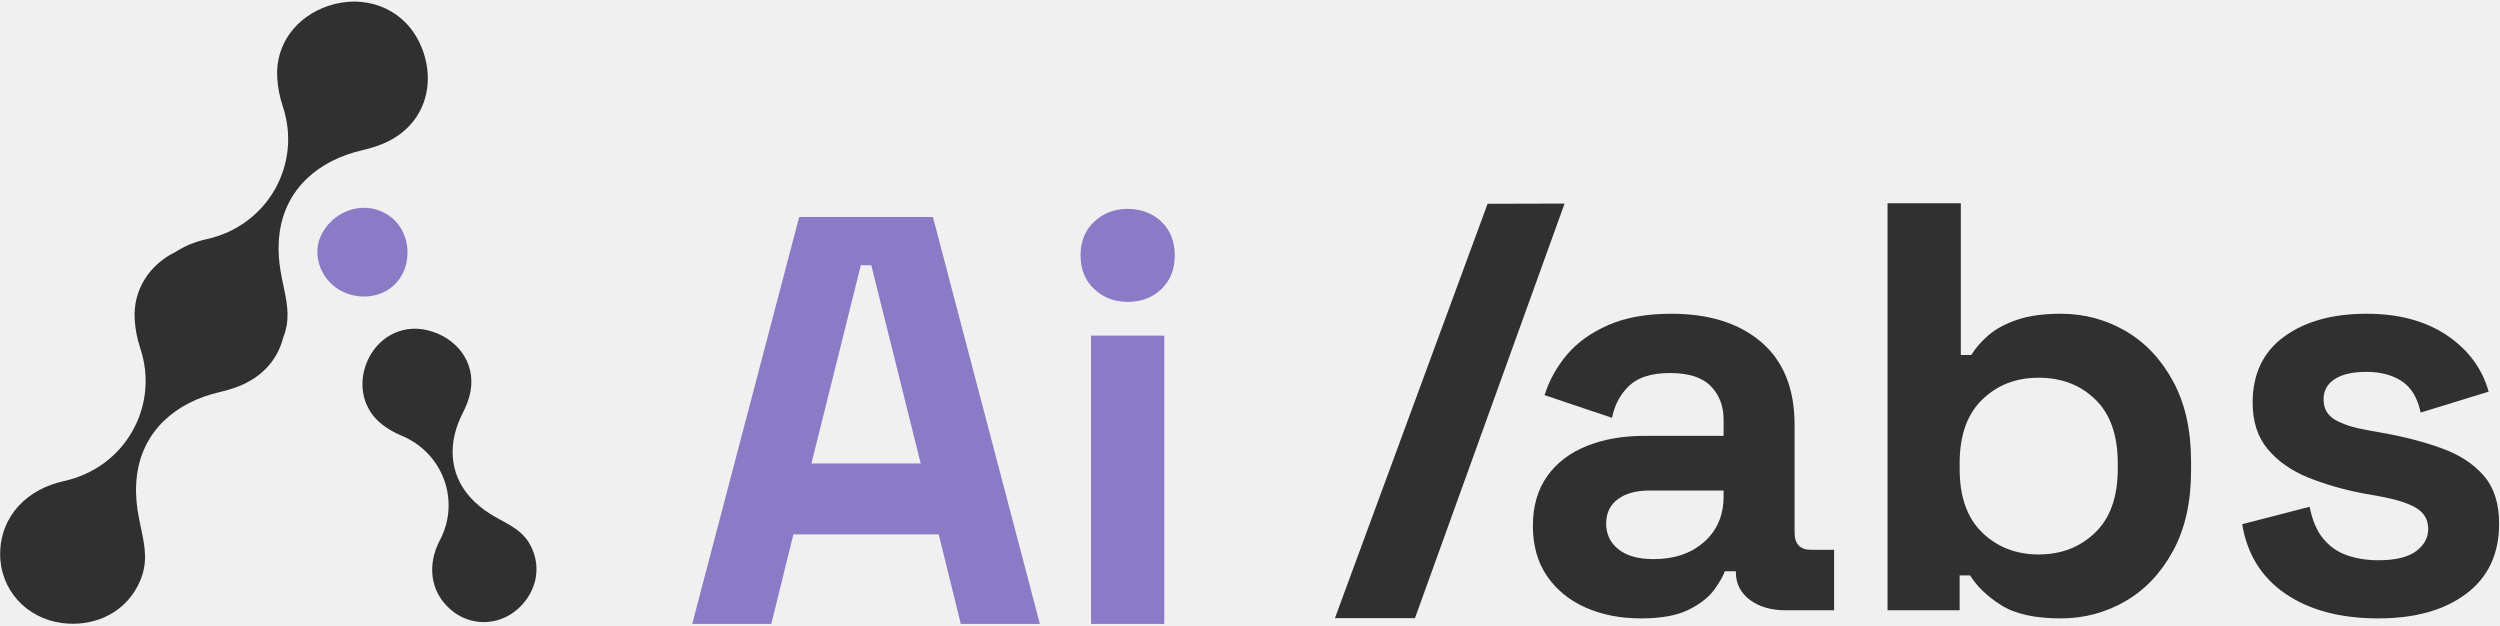
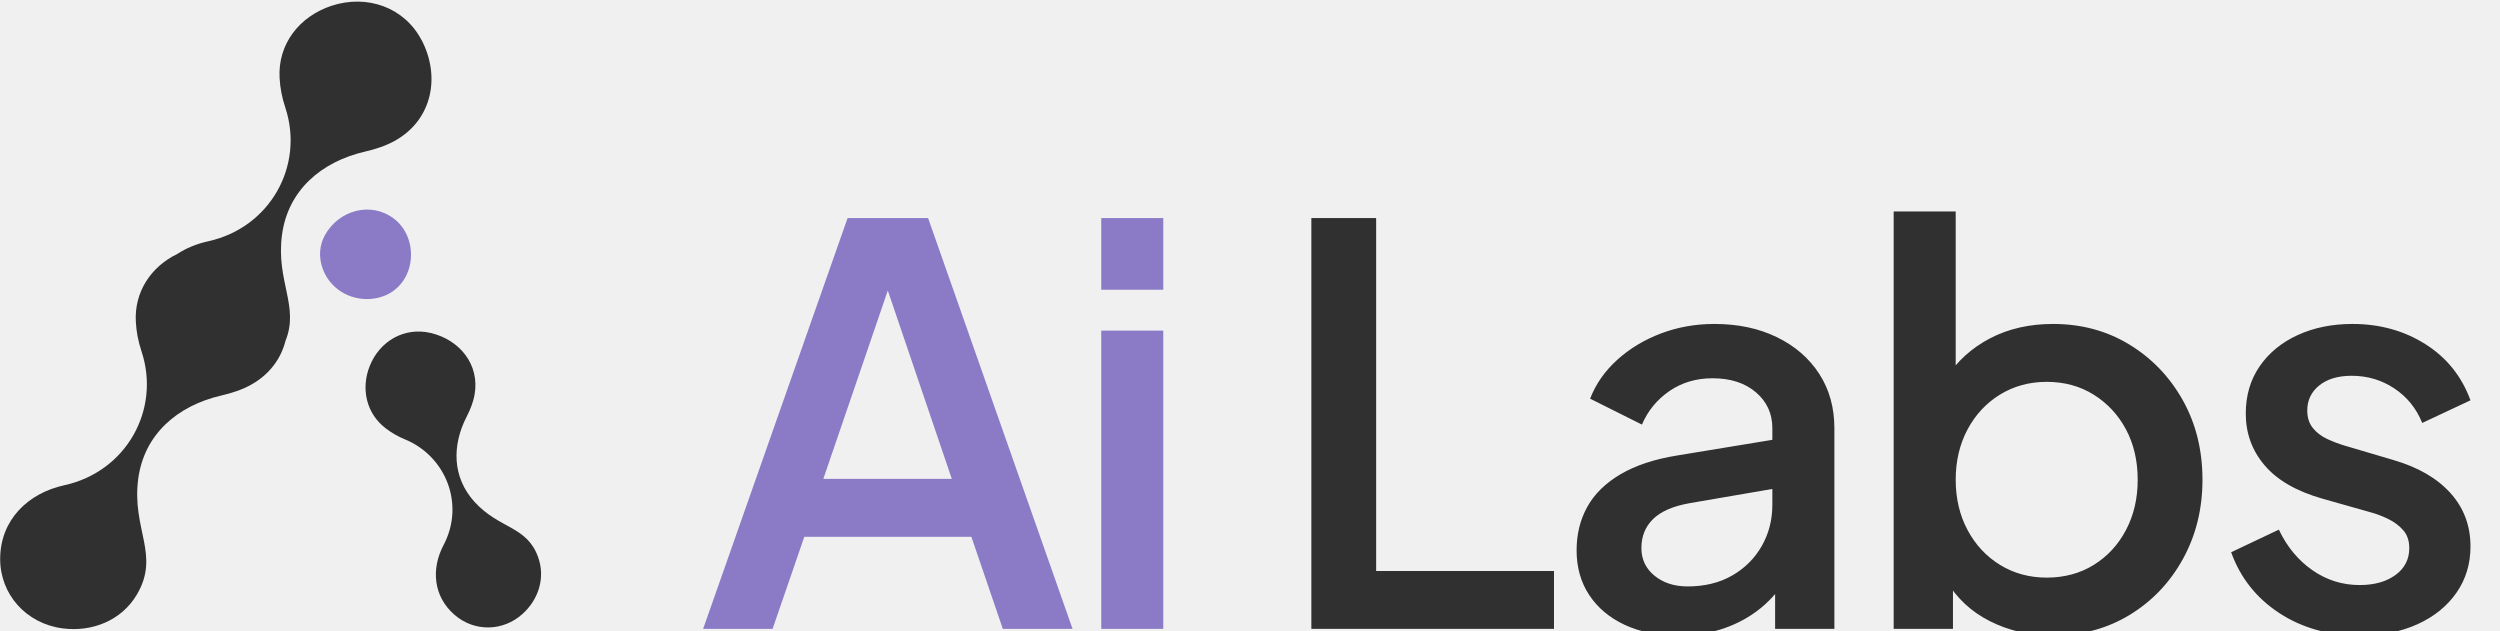
- <svg xmlns="http://www.w3.org/2000/svg" width="1295" height="324" viewBox="0 0 1295 324" fill="none">
-   <g clip-path="url(#clip0_365_53)">
-     <mask id="mask0_365_53" style="mask-type:luminance" maskUnits="userSpaceOnUse" x="0" y="0" width="1295" height="324">
-       <path d="M1295 0H0V324H1295V0Z" fill="white" />
-     </mask>
-     <g mask="url(#mask0_365_53)">
-       <path d="M216.457 20.49C207.557 3.6 188.367 -2.96 170.317 2.96C153.777 8.39 142.607 22.63 143.597 40.08C143.887 45.2 144.817 50.07 146.517 55.19C156.437 85.08 138.717 116.95 106.917 123.92C101.047 125.21 95.637 127.43 90.977 130.47C77.527 137.01 68.887 149.93 69.767 165.36C70.057 170.48 70.987 175.35 72.687 180.47C82.607 210.36 64.887 242.23 33.087 249.2C14.297 253.31 0.257 267.01 0.087 286.79C-0.073 305.18 13.407 320.31 32.197 322.74C47.407 324.71 62.467 318.63 70.297 305.37C82.377 284.91 67.597 271.91 70.977 246.04C73.997 222.95 91.277 208.34 113.527 203.17C119.097 201.88 124.407 200.19 129.397 197.34C138.657 192.05 144.347 184.05 146.617 175.09C153.847 157.36 141.717 144.46 144.817 120.76C147.837 97.67 165.117 83.06 187.367 77.89C192.937 76.6 198.247 74.91 203.237 72.06C222.197 61.22 226.247 39 216.487 20.49H216.457Z" fill="#303030" />
-       <path d="M243.691 257.73C256.531 271.86 270.641 269.96 276.421 286.27C280.171 296.84 276.551 307.95 268.381 315.31C258.291 324.41 243.581 324.58 233.421 315.76C222.481 306.27 221.381 292.11 227.831 279.9C238.751 259.24 229.231 234.43 207.971 225.65C204.331 224.15 201.181 222.34 198.191 220.07C188.011 212.33 185.271 199.47 189.941 187.86C195.041 175.2 207.621 167.84 221.171 171C236.021 174.47 246.521 187.22 243.731 202.72C243.001 206.79 241.471 210.49 239.601 214.15C232.131 228.75 232.231 245.11 243.691 257.73Z" fill="#303030" />
-       <path d="M190.517 153.52C179.377 154.37 169.257 148.08 165.627 137.73C163.617 131.99 164.007 125.92 166.937 120.67C174.037 107.96 190.387 103.35 202.207 112.22C208.597 117.02 211.727 125.02 210.977 133.2C209.957 144.23 201.947 152.64 190.517 153.51V153.52Z" fill="#8B7BC7" />
-       <path d="M358.57 323.21L413.98 112.4H483.25L538.66 323.21H497.7L486.26 276.83H410.97L399.53 323.21H358.57ZM420.31 240.09H476.93L451.33 137.4H445.91L420.31 240.09Z" fill="#8B7BC7" />
-       <path d="M584.127 156.37C577.297 156.37 571.527 154.16 566.807 149.75C562.087 145.34 559.727 139.51 559.727 132.28C559.727 125.05 562.087 119.23 566.807 114.81C571.517 110.4 577.297 108.19 584.127 108.19C590.957 108.19 596.977 110.4 601.597 114.81C606.217 119.23 608.528 125.05 608.528 132.28C608.528 139.51 606.217 145.33 601.597 149.75C596.977 154.17 591.157 156.37 584.127 156.37ZM565.157 323.21V173.84H603.107V323.21H565.157Z" fill="#8B7BC7" />
-       <path d="M706.555 309.69L777.905 116.04L795.485 115.99L725.585 309.69H706.555Z" fill="#303030" stroke="#303030" stroke-width="21" stroke-miterlimit="10" />
-       <path d="M850.059 320.33C839.419 320.33 829.879 318.47 821.449 314.76C813.019 311.05 806.339 305.63 801.419 298.5C796.499 291.38 794.039 282.69 794.039 272.45C794.039 262.21 796.499 253.63 801.419 246.7C806.339 239.77 813.159 234.55 821.899 231.04C830.629 227.53 840.619 225.77 851.859 225.77H892.819V217.34C892.819 210.31 890.609 204.54 886.199 200.02C881.779 195.5 874.749 193.24 865.119 193.24C855.489 193.24 848.659 195.4 844.039 199.71C839.419 204.03 836.409 209.6 835.009 216.42L800.079 204.68C802.489 197.05 806.349 190.07 811.679 183.75C816.999 177.43 824.129 172.31 833.059 168.39C841.989 164.48 852.879 162.52 865.739 162.52C885.409 162.52 900.969 167.44 912.419 177.28C923.869 187.12 929.589 201.37 929.589 220.04V275.75C929.589 281.77 932.399 284.79 938.019 284.79H950.059V316.11H924.759C917.329 316.11 911.209 314.3 906.389 310.69C901.569 307.08 899.159 302.26 899.159 296.23V295.93H893.439C892.629 298.34 890.829 301.5 888.019 305.42C885.209 309.33 880.789 312.8 874.769 315.81C868.749 318.82 860.509 320.33 850.079 320.33H850.059ZM856.679 289.61C867.319 289.61 875.999 286.65 882.729 280.73C889.449 274.81 892.819 266.93 892.819 257.09V254.08H854.569C847.539 254.08 842.019 255.59 838.009 258.6C833.989 261.61 831.989 265.83 831.989 271.25C831.989 276.67 834.099 281.09 838.309 284.5C842.529 287.92 848.649 289.62 856.679 289.62V289.61Z" fill="#303030" />
-       <path d="M1067.49 320.33C1054.04 320.33 1043.7 318.02 1036.47 313.4C1029.24 308.78 1023.92 303.66 1020.51 298.04H1015.09V316.11H977.75V105.3H1015.7V183.9H1021.12C1023.33 180.29 1026.29 176.87 1030 173.66C1033.71 170.45 1038.63 167.79 1044.76 165.68C1050.88 163.57 1058.46 162.52 1067.5 162.52C1079.55 162.52 1090.69 165.48 1100.93 171.4C1111.17 177.32 1119.4 186.01 1125.63 197.45C1131.85 208.89 1134.97 222.75 1134.97 239.01V243.83C1134.97 260.09 1131.85 273.95 1125.63 285.39C1119.4 296.83 1111.17 305.52 1100.93 311.44C1090.69 317.36 1079.55 320.32 1067.5 320.32L1067.49 320.33ZM1056.05 287.21C1067.69 287.21 1077.43 283.44 1085.26 275.92C1093.09 268.39 1097 257.4 1097 242.94V239.93C1097 225.48 1093.13 214.48 1085.41 206.95C1077.68 199.42 1067.89 195.66 1056.05 195.66C1044.21 195.66 1034.67 199.42 1026.84 206.95C1019.01 214.48 1015.1 225.47 1015.1 239.93V242.94C1015.1 257.4 1019.01 268.39 1026.84 275.92C1034.67 283.45 1044.41 287.21 1056.05 287.21Z" fill="#303030" />
-       <path d="M1231.92 320.33C1212.44 320.33 1196.48 316.11 1184.04 307.68C1171.59 299.25 1164.06 287.2 1161.45 271.54L1196.38 262.51C1197.78 269.54 1200.15 275.06 1203.46 279.07C1206.77 283.09 1210.89 285.95 1215.81 287.65C1220.73 289.36 1226.1 290.21 1231.92 290.21C1240.75 290.21 1247.28 288.66 1251.49 285.54C1255.71 282.43 1257.81 278.57 1257.81 273.94C1257.81 269.31 1255.8 265.76 1251.79 263.25C1247.77 260.74 1241.35 258.69 1232.52 257.08L1224.09 255.57C1213.65 253.57 1204.11 250.8 1195.48 247.29C1186.85 243.78 1179.92 238.91 1174.7 232.68C1169.48 226.46 1166.87 218.43 1166.87 208.59C1166.87 193.74 1172.29 182.34 1183.13 174.41C1193.97 166.48 1208.22 162.52 1225.89 162.52C1242.55 162.52 1256.41 166.24 1267.45 173.66C1278.49 181.09 1285.72 190.83 1289.13 202.87L1253.9 213.71C1252.29 206.08 1249.03 200.66 1244.11 197.45C1239.19 194.24 1233.12 192.63 1225.89 192.63C1218.66 192.63 1213.14 193.89 1209.33 196.4C1205.51 198.91 1203.61 202.38 1203.61 206.79C1203.61 211.61 1205.61 215.18 1209.63 217.48C1213.64 219.79 1219.06 221.55 1225.89 222.75L1234.32 224.26C1245.56 226.27 1255.75 228.93 1264.89 232.24C1274.02 235.55 1281.25 240.27 1286.57 246.39C1291.89 252.52 1294.55 260.8 1294.55 271.24C1294.55 286.9 1288.88 299 1277.54 307.53C1266.19 316.07 1250.99 320.33 1231.91 320.33H1231.92Z" fill="#303030" />
-     </g>
-   </g>
-   <defs>
-     <clipPath id="clip0_365_53">
-       <rect width="1295" height="324" fill="white" />
-     </clipPath>
-   </defs>
+ <svg xmlns="http://www.w3.org/2000/svg" width="1284" height="324" viewBox="0 0 1284 324" fill="none">
+   <path d="M216.457 20.49C207.557 3.6 188.367 -2.96 170.317 2.96C153.777 8.39 142.607 22.63 143.597 40.08C143.887 45.2 144.817 50.07 146.517 55.19C156.437 85.08 138.717 116.95 106.917 123.92C101.047 125.21 95.637 127.43 90.977 130.47C77.527 137.01 68.887 149.93 69.767 165.36C70.057 170.48 70.987 175.35 72.687 180.47C82.607 210.36 64.887 242.23 33.087 249.2C14.297 253.31 0.257 267.01 0.087 286.79C-0.073 305.18 13.407 320.31 32.197 322.74C47.407 324.71 62.467 318.63 70.297 305.37C82.377 284.91 67.597 271.91 70.977 246.04C73.997 222.95 91.277 208.34 113.527 203.17C119.097 201.88 124.407 200.19 129.397 197.34C138.657 192.05 144.347 184.05 146.617 175.09C153.847 157.36 141.717 144.46 144.817 120.76C147.837 97.67 165.117 83.06 187.367 77.89C192.937 76.6 198.247 74.91 203.237 72.06C222.197 61.22 226.247 39 216.487 20.49H216.457Z" fill="#303030" />
+   <path d="M243.691 257.73C256.531 271.86 270.641 269.96 276.421 286.27C280.171 296.84 276.551 307.95 268.381 315.31C258.291 324.41 243.581 324.58 233.421 315.76C222.481 306.27 221.381 292.11 227.831 279.9C238.751 259.24 229.231 234.43 207.971 225.65C204.331 224.15 201.181 222.34 198.191 220.07C188.011 212.33 185.271 199.47 189.941 187.86C195.041 175.2 207.621 167.84 221.171 171C236.021 174.47 246.521 187.22 243.731 202.72C243.001 206.79 241.471 210.49 239.601 214.15C232.131 228.75 232.231 245.11 243.691 257.73Z" fill="#303030" />
+   <path d="M190.517 153.52C179.377 154.37 169.257 148.08 165.627 137.73C163.617 131.99 164.007 125.92 166.937 120.67C174.037 107.96 190.387 103.35 202.207 112.22C208.597 117.02 211.727 125.02 210.977 133.2C209.957 144.23 201.947 152.64 190.517 153.51V153.52Z" fill="#8B7BC7" />
+   <path d="M361.12 323 435.32 112H476.67L550.87 323H515.05L498.9 275.7H413.09L396.8 323ZM422.86 245.96H488.85L451.32 135.51H460.67ZM565.6 323V169.78H597.46V323ZM565.6 148.82V112H597.46V148.82Z" fill="#8B7BC7" />
+   <path d="M673.51 323V112H706.79V293.26H798.13V323ZM861.85 326.4Q846.27 326.4 834.52 320.95Q822.77 315.49 816.25 305.65Q809.74 295.81 809.74 282.64Q809.74 270.18 815.26 260.27Q820.78 250.35 832.33 243.56Q843.87 236.76 861.43 233.93L914.81 225.15V250.35L867.8 258.43Q855.05 260.69 849.04 266.57Q843.02 272.44 843.02 281.51Q843.02 290.15 849.74 295.67Q856.47 301.19 866.81 301.19Q879.84 301.19 889.61 295.6Q899.38 290 904.83 280.45Q910.28 270.89 910.28 259.28V219.91Q910.28 208.72 901.86 201.5Q893.43 194.28 879.55 194.28Q866.95 194.28 857.39 200.86Q847.83 207.45 843.3 218.07L816.68 204.76Q821.07 193.43 830.63 184.79Q840.18 176.15 853.07 171.26Q865.96 166.38 880.54 166.38Q898.67 166.38 912.62 173.18Q926.57 179.97 934.36 192.01Q942.14 204.05 942.14 219.91V323H911.7V295.39L918.07 296.09Q912.69 305.44 904.41 312.24Q896.12 319.03 885.43 322.72Q874.74 326.4 861.85 326.4ZM1054.3 326.4Q1036.6 326.4 1022.01 319.03Q1007.43 311.67 999.36 297.79L1003.04 291.85V323H972.59V108.6H1004.45V201.5L999.5 194.28Q1007.85 181.25 1022.01 173.81Q1036.17 166.38 1054.44 166.38Q1076.25 166.38 1093.6 176.93Q1110.94 187.48 1121.07 205.53Q1131.19 223.59 1131.19 246.39Q1131.19 268.9 1121.14 287.1Q1111.09 305.3 1093.74 315.85Q1076.39 326.4 1054.3 326.4ZM1051.18 296.66Q1064.78 296.66 1075.33 290.15Q1085.88 283.63 1091.9 272.23Q1097.92 260.83 1097.92 246.39Q1097.92 231.8 1091.9 220.54Q1085.88 209.29 1075.33 202.7Q1064.78 196.12 1051.18 196.12Q1037.87 196.12 1027.25 202.63Q1016.63 209.14 1010.54 220.54Q1004.45 231.94 1004.45 246.39Q1004.45 260.83 1010.54 272.23Q1016.63 283.63 1027.25 290.15Q1037.87 296.66 1051.18 296.66ZM1211.91 326.4Q1188.26 326.4 1170.63 314.86Q1153 303.32 1145.92 283.63L1170.42 272.02Q1176.65 285.19 1187.63 292.84Q1198.6 300.48 1211.91 300.48Q1223.24 300.48 1230.32 295.32Q1237.4 290.15 1237.4 281.51Q1237.4 275.84 1234.29 272.3Q1231.17 268.76 1226.5 266.5Q1221.83 264.23 1217.01 262.96L1192.94 256.16Q1172.97 250.5 1163.2 239.1Q1153.43 227.7 1153.43 212.4Q1153.43 198.52 1160.51 188.19Q1167.59 177.85 1180.05 172.11Q1192.51 166.38 1208.23 166.38Q1229.19 166.38 1245.62 176.72Q1262.04 187.05 1268.84 205.6L1244.06 217.22Q1239.53 206.03 1229.76 199.52Q1219.98 193 1207.81 193Q1197.33 193 1191.17 197.96Q1185.01 202.91 1185.01 210.84Q1185.01 216.23 1187.84 219.77Q1190.67 223.31 1195.2 225.43Q1199.73 227.55 1204.55 228.97L1229.47 236.33Q1248.31 241.86 1258.57 253.26Q1268.84 264.66 1268.84 280.66Q1268.84 294.11 1261.62 304.45Q1254.4 314.79 1241.65 320.59Q1228.91 326.4 1211.91 326.4Z" fill="#303030" />
</svg>
